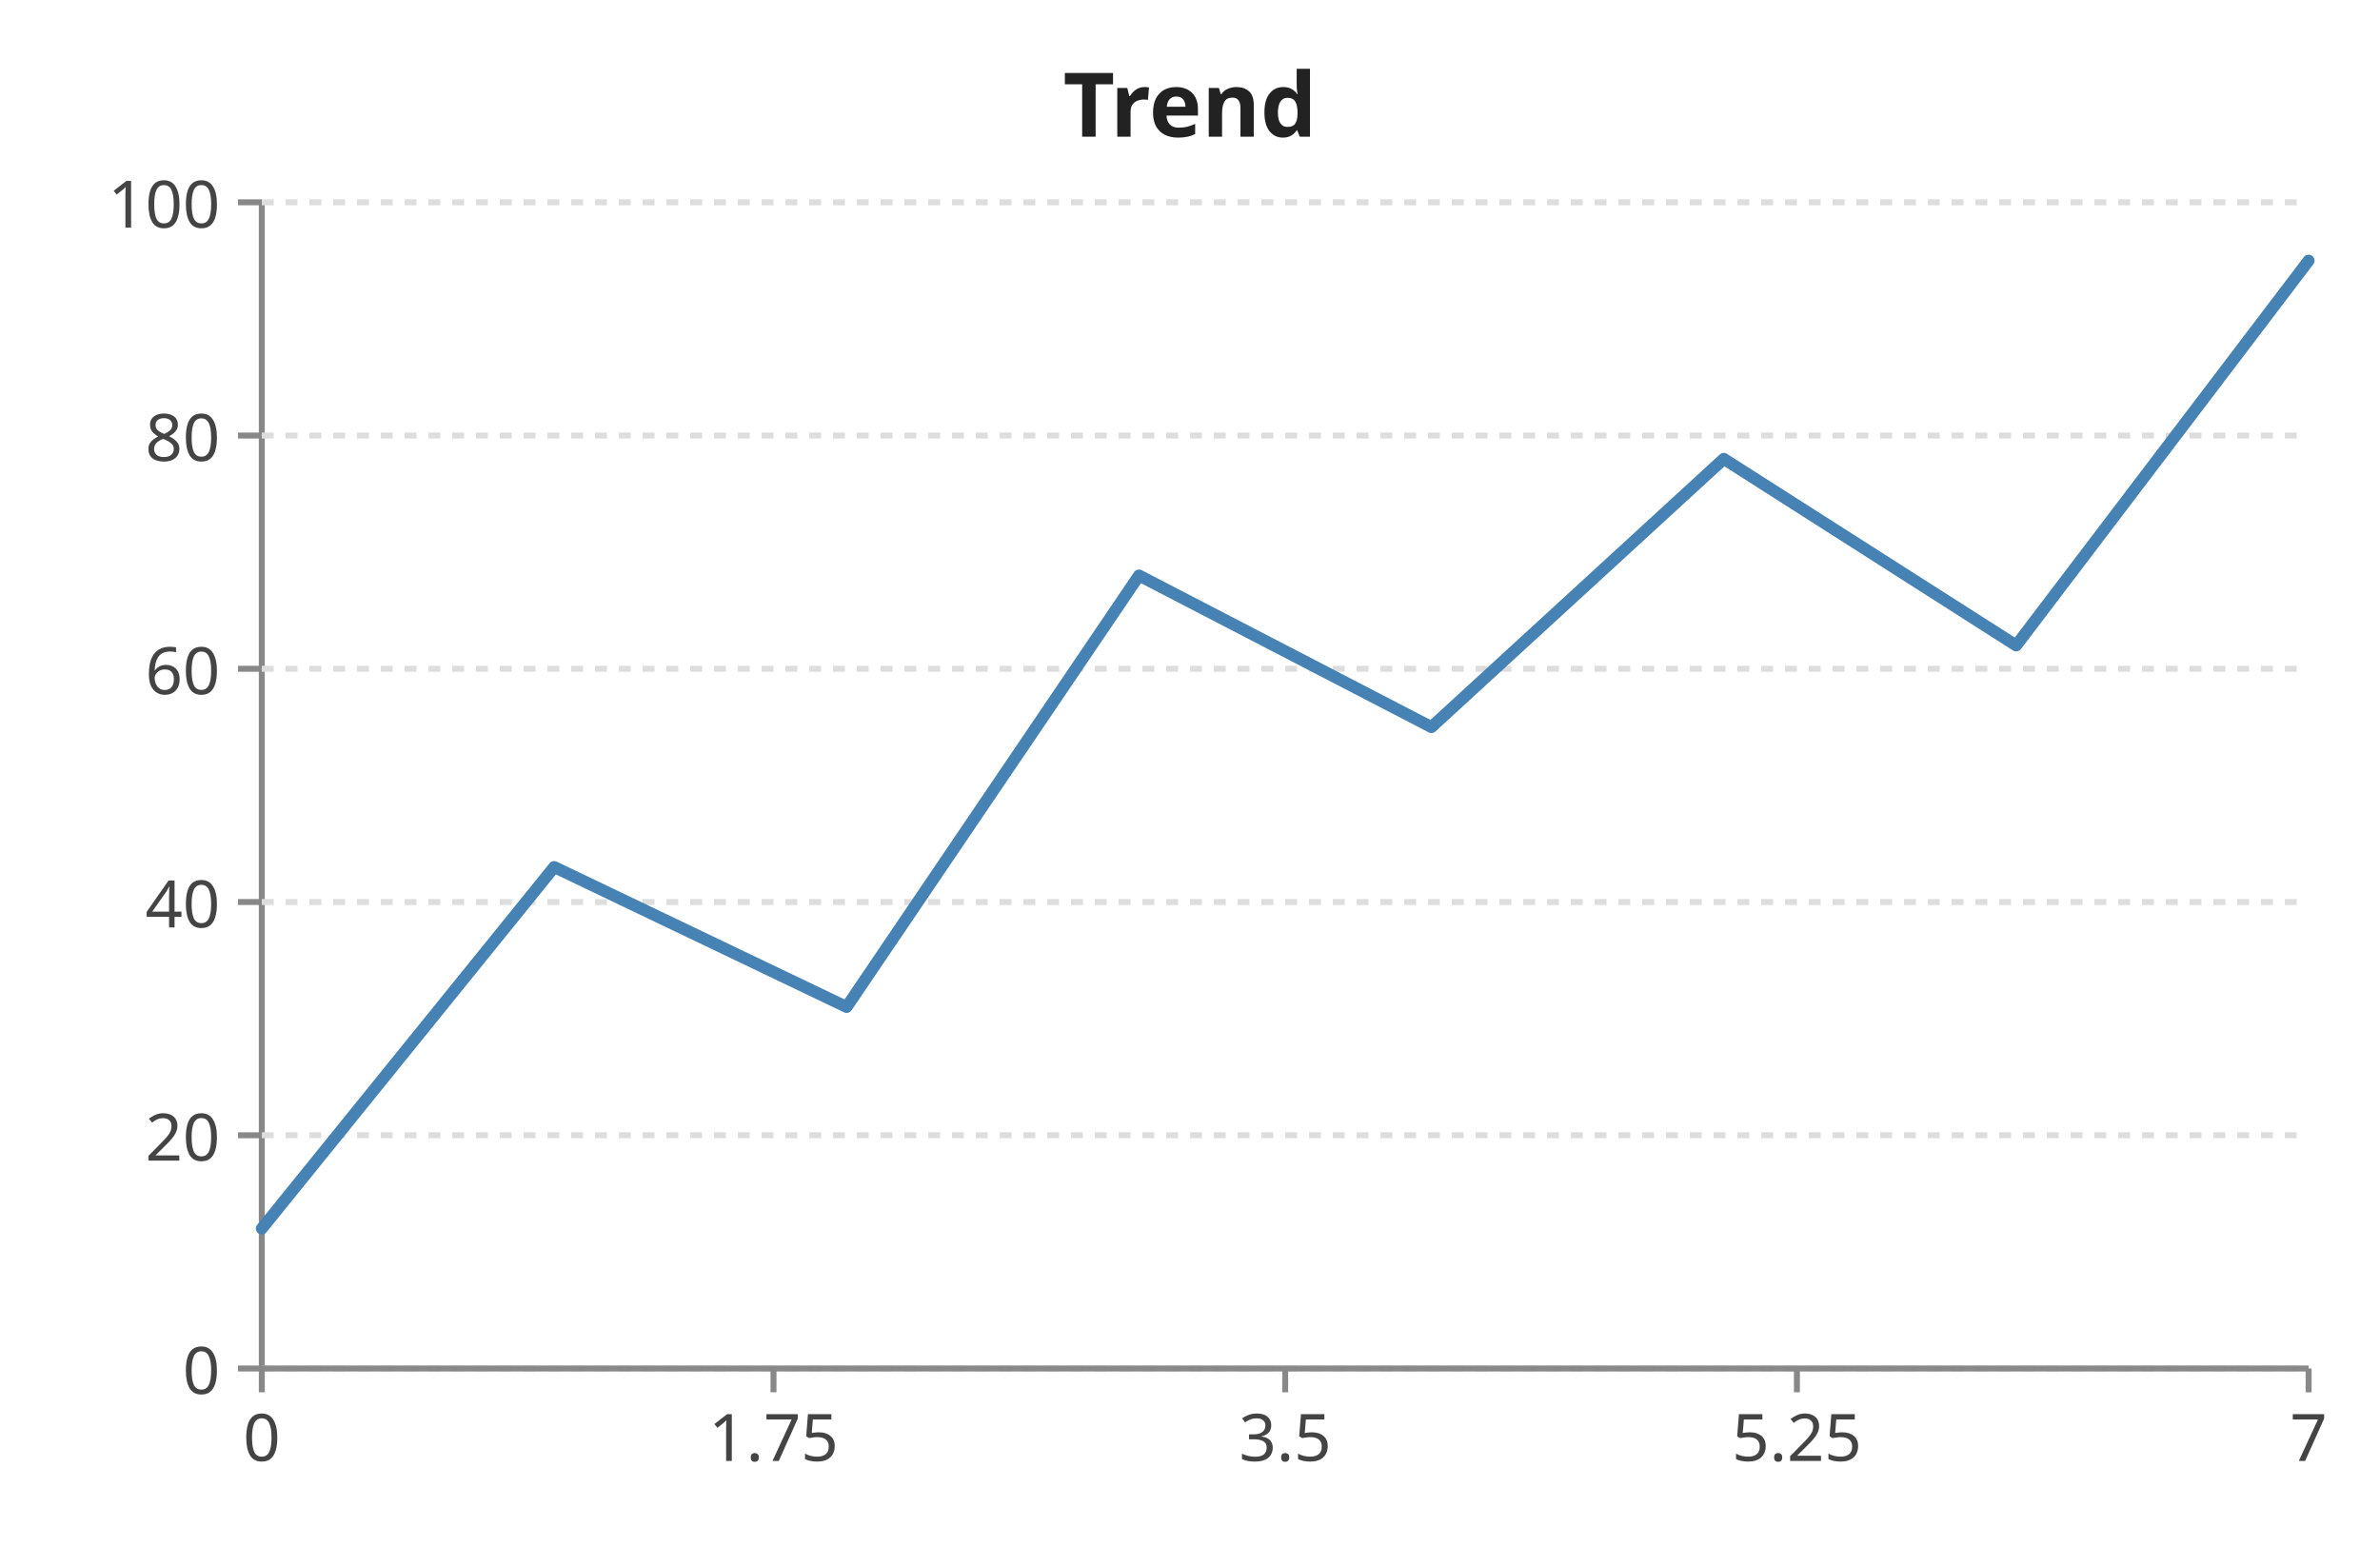
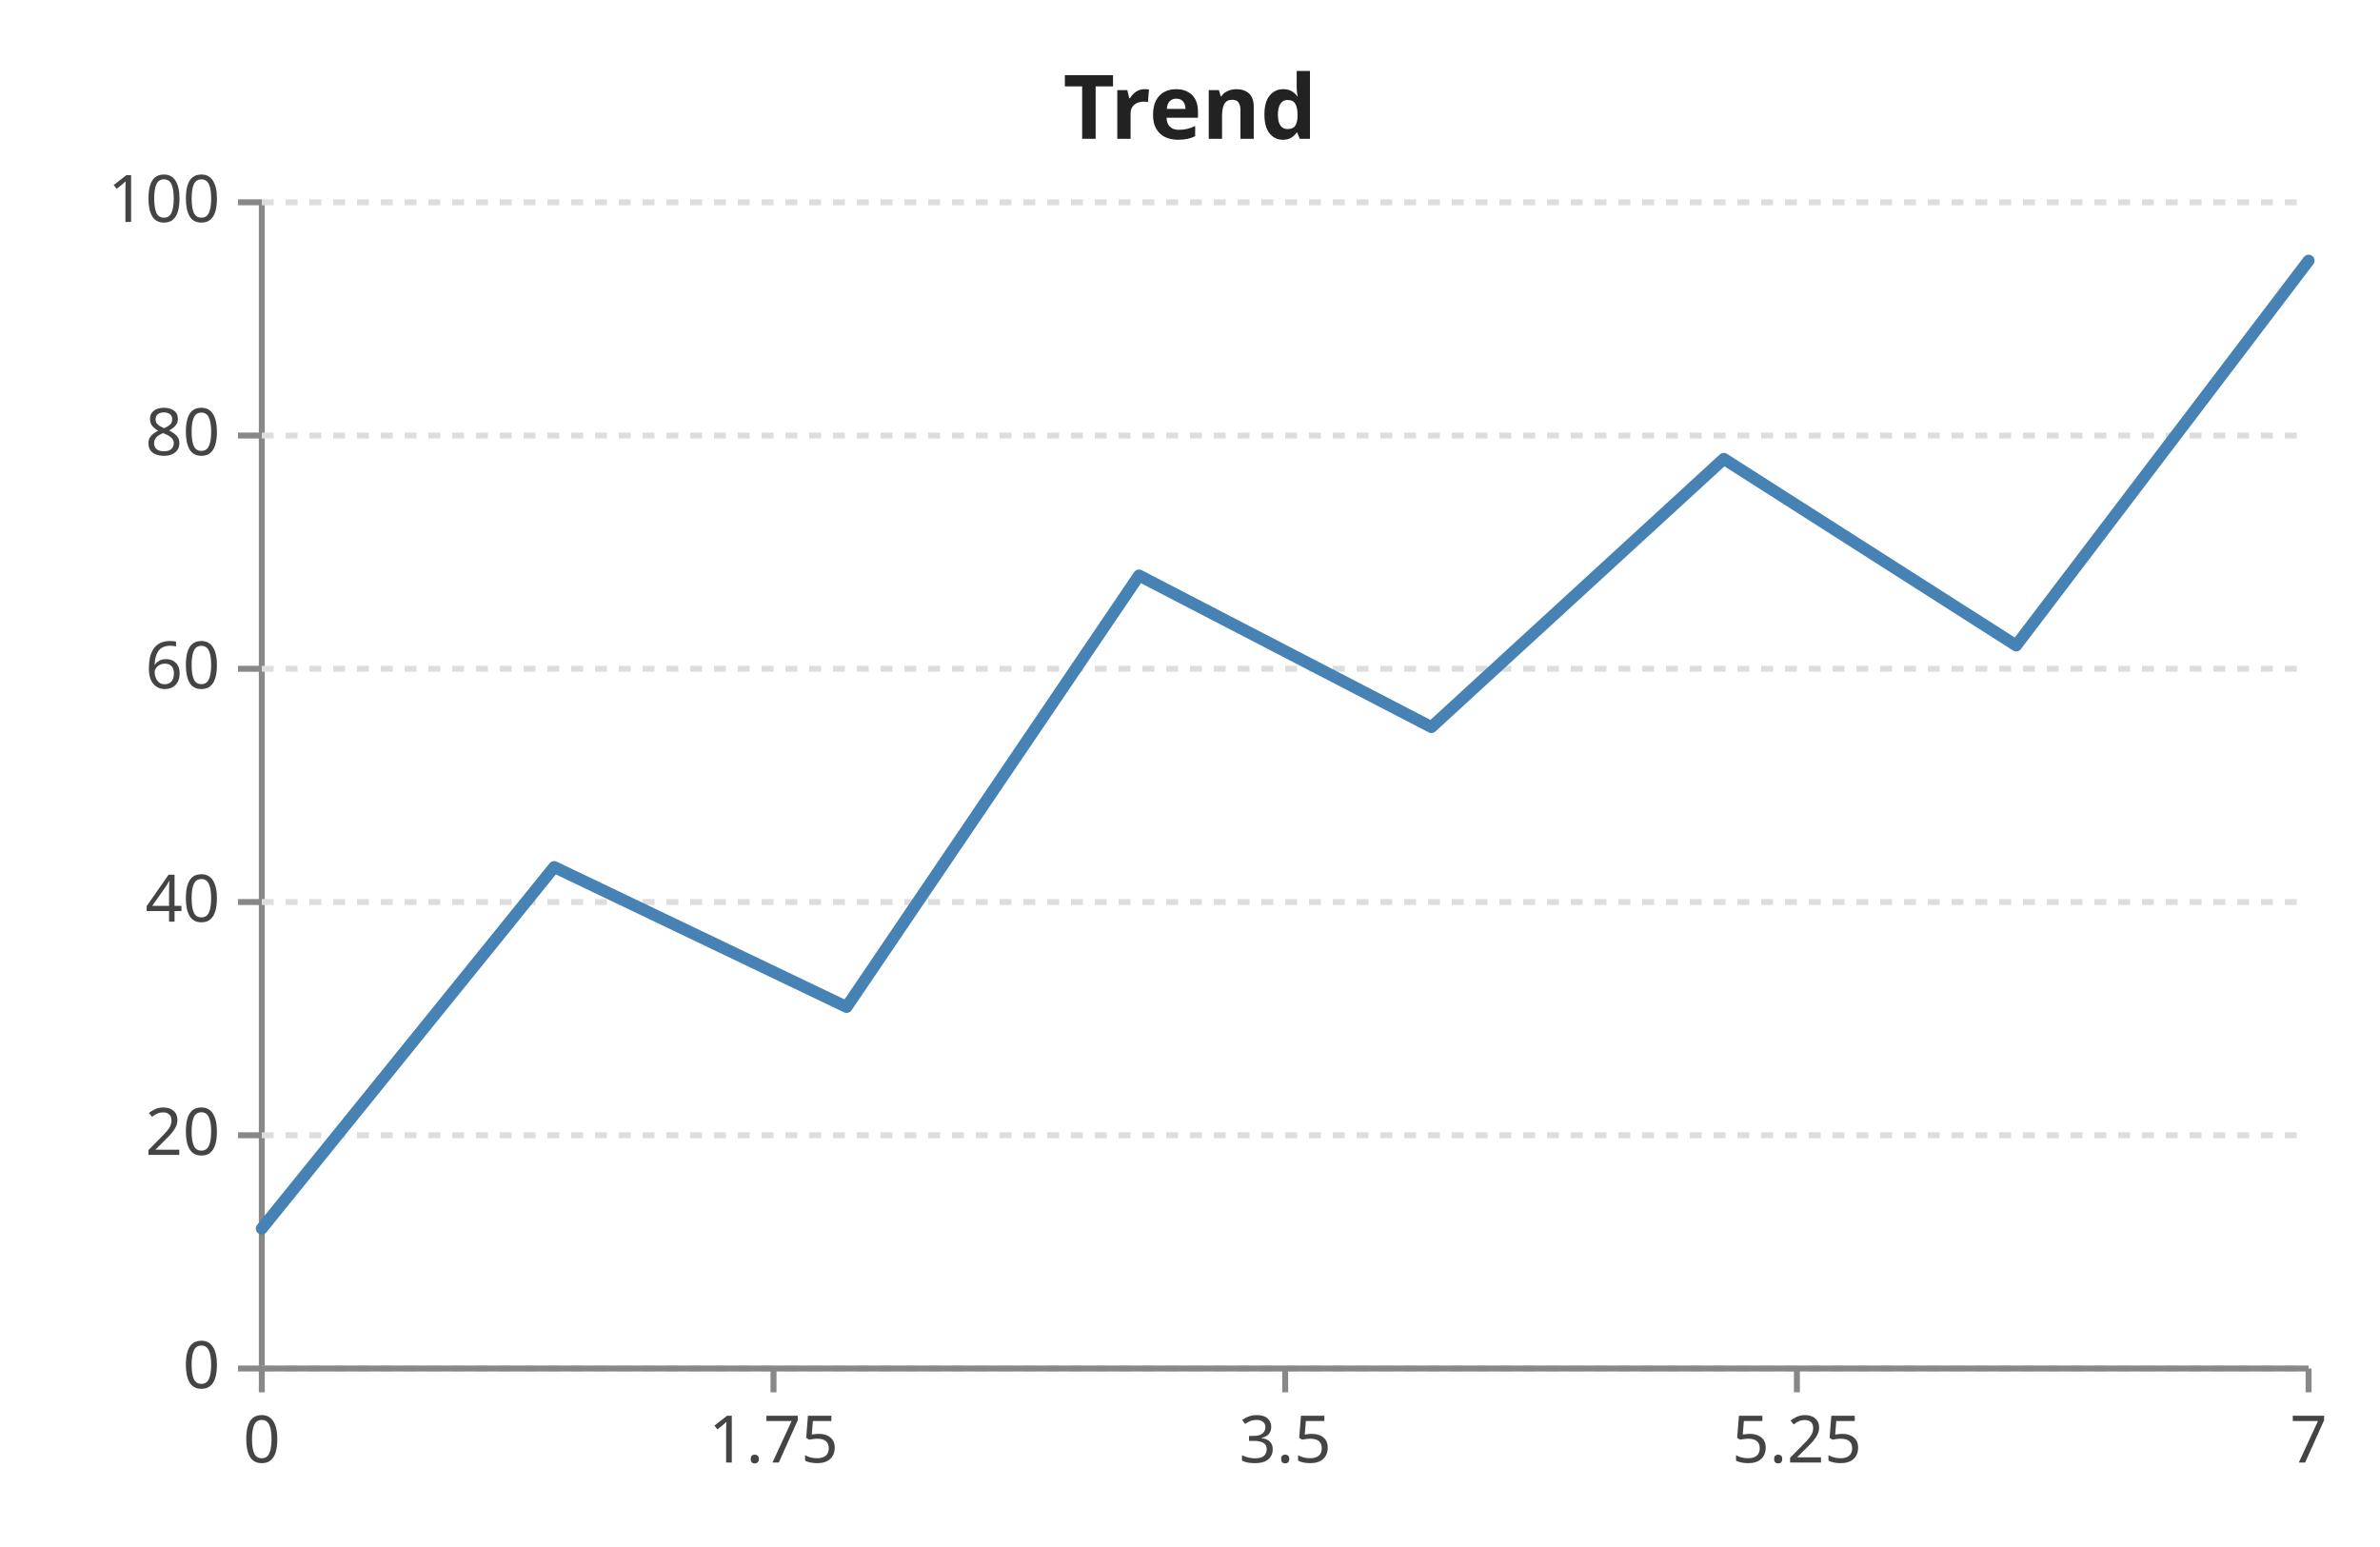
<svg xmlns="http://www.w3.org/2000/svg" version="1.1" width="400" height="260" viewBox="0 0 400 260">
  <defs>
    <clipPath id="vc0">
      <rect x="0" y="0" width="400" height="260" />
    </clipPath>
  </defs>
  <rect x="0" y="0" width="400" height="260" fill="#ffffff" />
  <g clip-path="url(#vc0)">
-     <text x="200" y="11.333" font-family="sans-serif" font-size="15" font-weight="600" text-anchor="middle" dominant-baseline="text-before-edge" fill="#222222" role="heading" aria-label="Trend">Trend</text>
+     <text x="200" y="23.333" font-family="sans-serif" font-size="15" font-weight="600" text-anchor="middle" fill="#222222" role="heading" aria-label="Trend">Trend</text>
    <g>
      <line x1="44" y1="34" x2="44" y2="230" stroke="#888888" />
      <line x1="44" y1="230" x2="388" y2="230" stroke="#dddddd" stroke-dasharray="2,2" />
      <line x1="40" y1="230" x2="44" y2="230" stroke="#888888" />
-       <text x="37" y="230" font-family="sans-serif" font-size="11" text-anchor="end" dominant-baseline="central" fill="#444444">0</text>
+       <text x="37" y="233.3" font-family="sans-serif" font-size="11" text-anchor="end" fill="#444444">0</text>
      <line x1="44" y1="190.8" x2="388" y2="190.8" stroke="#dddddd" stroke-dasharray="2,2" />
      <line x1="40" y1="190.8" x2="44" y2="190.8" stroke="#888888" />
-       <text x="37" y="190.8" font-family="sans-serif" font-size="11" text-anchor="end" dominant-baseline="central" fill="#444444">20</text>
+       <text x="37" y="194.1" font-family="sans-serif" font-size="11" text-anchor="end" fill="#444444">20</text>
      <line x1="44" y1="151.6" x2="388" y2="151.6" stroke="#dddddd" stroke-dasharray="2,2" />
      <line x1="40" y1="151.6" x2="44" y2="151.6" stroke="#888888" />
-       <text x="37" y="151.6" font-family="sans-serif" font-size="11" text-anchor="end" dominant-baseline="central" fill="#444444">40</text>
+       <text x="37" y="154.9" font-family="sans-serif" font-size="11" text-anchor="end" fill="#444444">40</text>
      <line x1="44" y1="112.4" x2="388" y2="112.4" stroke="#dddddd" stroke-dasharray="2,2" />
      <line x1="40" y1="112.4" x2="44" y2="112.4" stroke="#888888" />
-       <text x="37" y="112.4" font-family="sans-serif" font-size="11" text-anchor="end" dominant-baseline="central" fill="#444444">60</text>
+       <text x="37" y="115.7" font-family="sans-serif" font-size="11" text-anchor="end" fill="#444444">60</text>
      <line x1="44" y1="73.2" x2="388" y2="73.2" stroke="#dddddd" stroke-dasharray="2,2" />
      <line x1="40" y1="73.2" x2="44" y2="73.2" stroke="#888888" />
-       <text x="37" y="73.2" font-family="sans-serif" font-size="11" text-anchor="end" dominant-baseline="central" fill="#444444">80</text>
+       <text x="37" y="76.5" font-family="sans-serif" font-size="11" text-anchor="end" fill="#444444">80</text>
      <line x1="44" y1="34" x2="388" y2="34" stroke="#dddddd" stroke-dasharray="2,2" />
      <line x1="40" y1="34" x2="44" y2="34" stroke="#888888" />
-       <text x="37" y="34" font-family="sans-serif" font-size="11" text-anchor="end" dominant-baseline="central" fill="#444444">100</text>
+       <text x="37" y="37.3" font-family="sans-serif" font-size="11" text-anchor="end" fill="#444444">100</text>
    </g>
    <g>
      <line x1="44" y1="230" x2="388" y2="230" stroke="#888888" />
      <line x1="44" y1="230" x2="44" y2="234" stroke="#888888" />
-       <text x="44" y="237" font-family="sans-serif" font-size="11" text-anchor="middle" dominant-baseline="text-before-edge" fill="#444444">0</text>
+       <text x="44" y="245.8" font-family="sans-serif" font-size="11" text-anchor="middle" fill="#444444">0</text>
      <line x1="130" y1="230" x2="130" y2="234" stroke="#888888" />
-       <text x="130" y="237" font-family="sans-serif" font-size="11" text-anchor="middle" dominant-baseline="text-before-edge" fill="#444444">1.75</text>
+       <text x="130" y="245.8" font-family="sans-serif" font-size="11" text-anchor="middle" fill="#444444">1.75</text>
      <line x1="216" y1="230" x2="216" y2="234" stroke="#888888" />
-       <text x="216" y="237" font-family="sans-serif" font-size="11" text-anchor="middle" dominant-baseline="text-before-edge" fill="#444444">3.5</text>
+       <text x="216" y="245.8" font-family="sans-serif" font-size="11" text-anchor="middle" fill="#444444">3.5</text>
      <line x1="302" y1="230" x2="302" y2="234" stroke="#888888" />
-       <text x="302" y="237" font-family="sans-serif" font-size="11" text-anchor="middle" dominant-baseline="text-before-edge" fill="#444444">5.25</text>
+       <text x="302" y="245.8" font-family="sans-serif" font-size="11" text-anchor="middle" fill="#444444">5.25</text>
      <line x1="388" y1="230" x2="388" y2="234" stroke="#888888" />
-       <text x="388" y="237" font-family="sans-serif" font-size="11" text-anchor="middle" dominant-baseline="text-before-edge" fill="#444444">7</text>
+       <text x="388" y="245.8" font-family="sans-serif" font-size="11" text-anchor="middle" fill="#444444">7</text>
    </g>
    <path d="M44,206.48 L93.143,145.72 L142.286,169.24 L191.429,96.72 L240.571,122.2 L289.714,77.12 L338.857,108.48 L388,43.8" fill="none" stroke="#4682b4" stroke-width="2" stroke-linecap="round" stroke-linejoin="round" />
  </g>
</svg>
